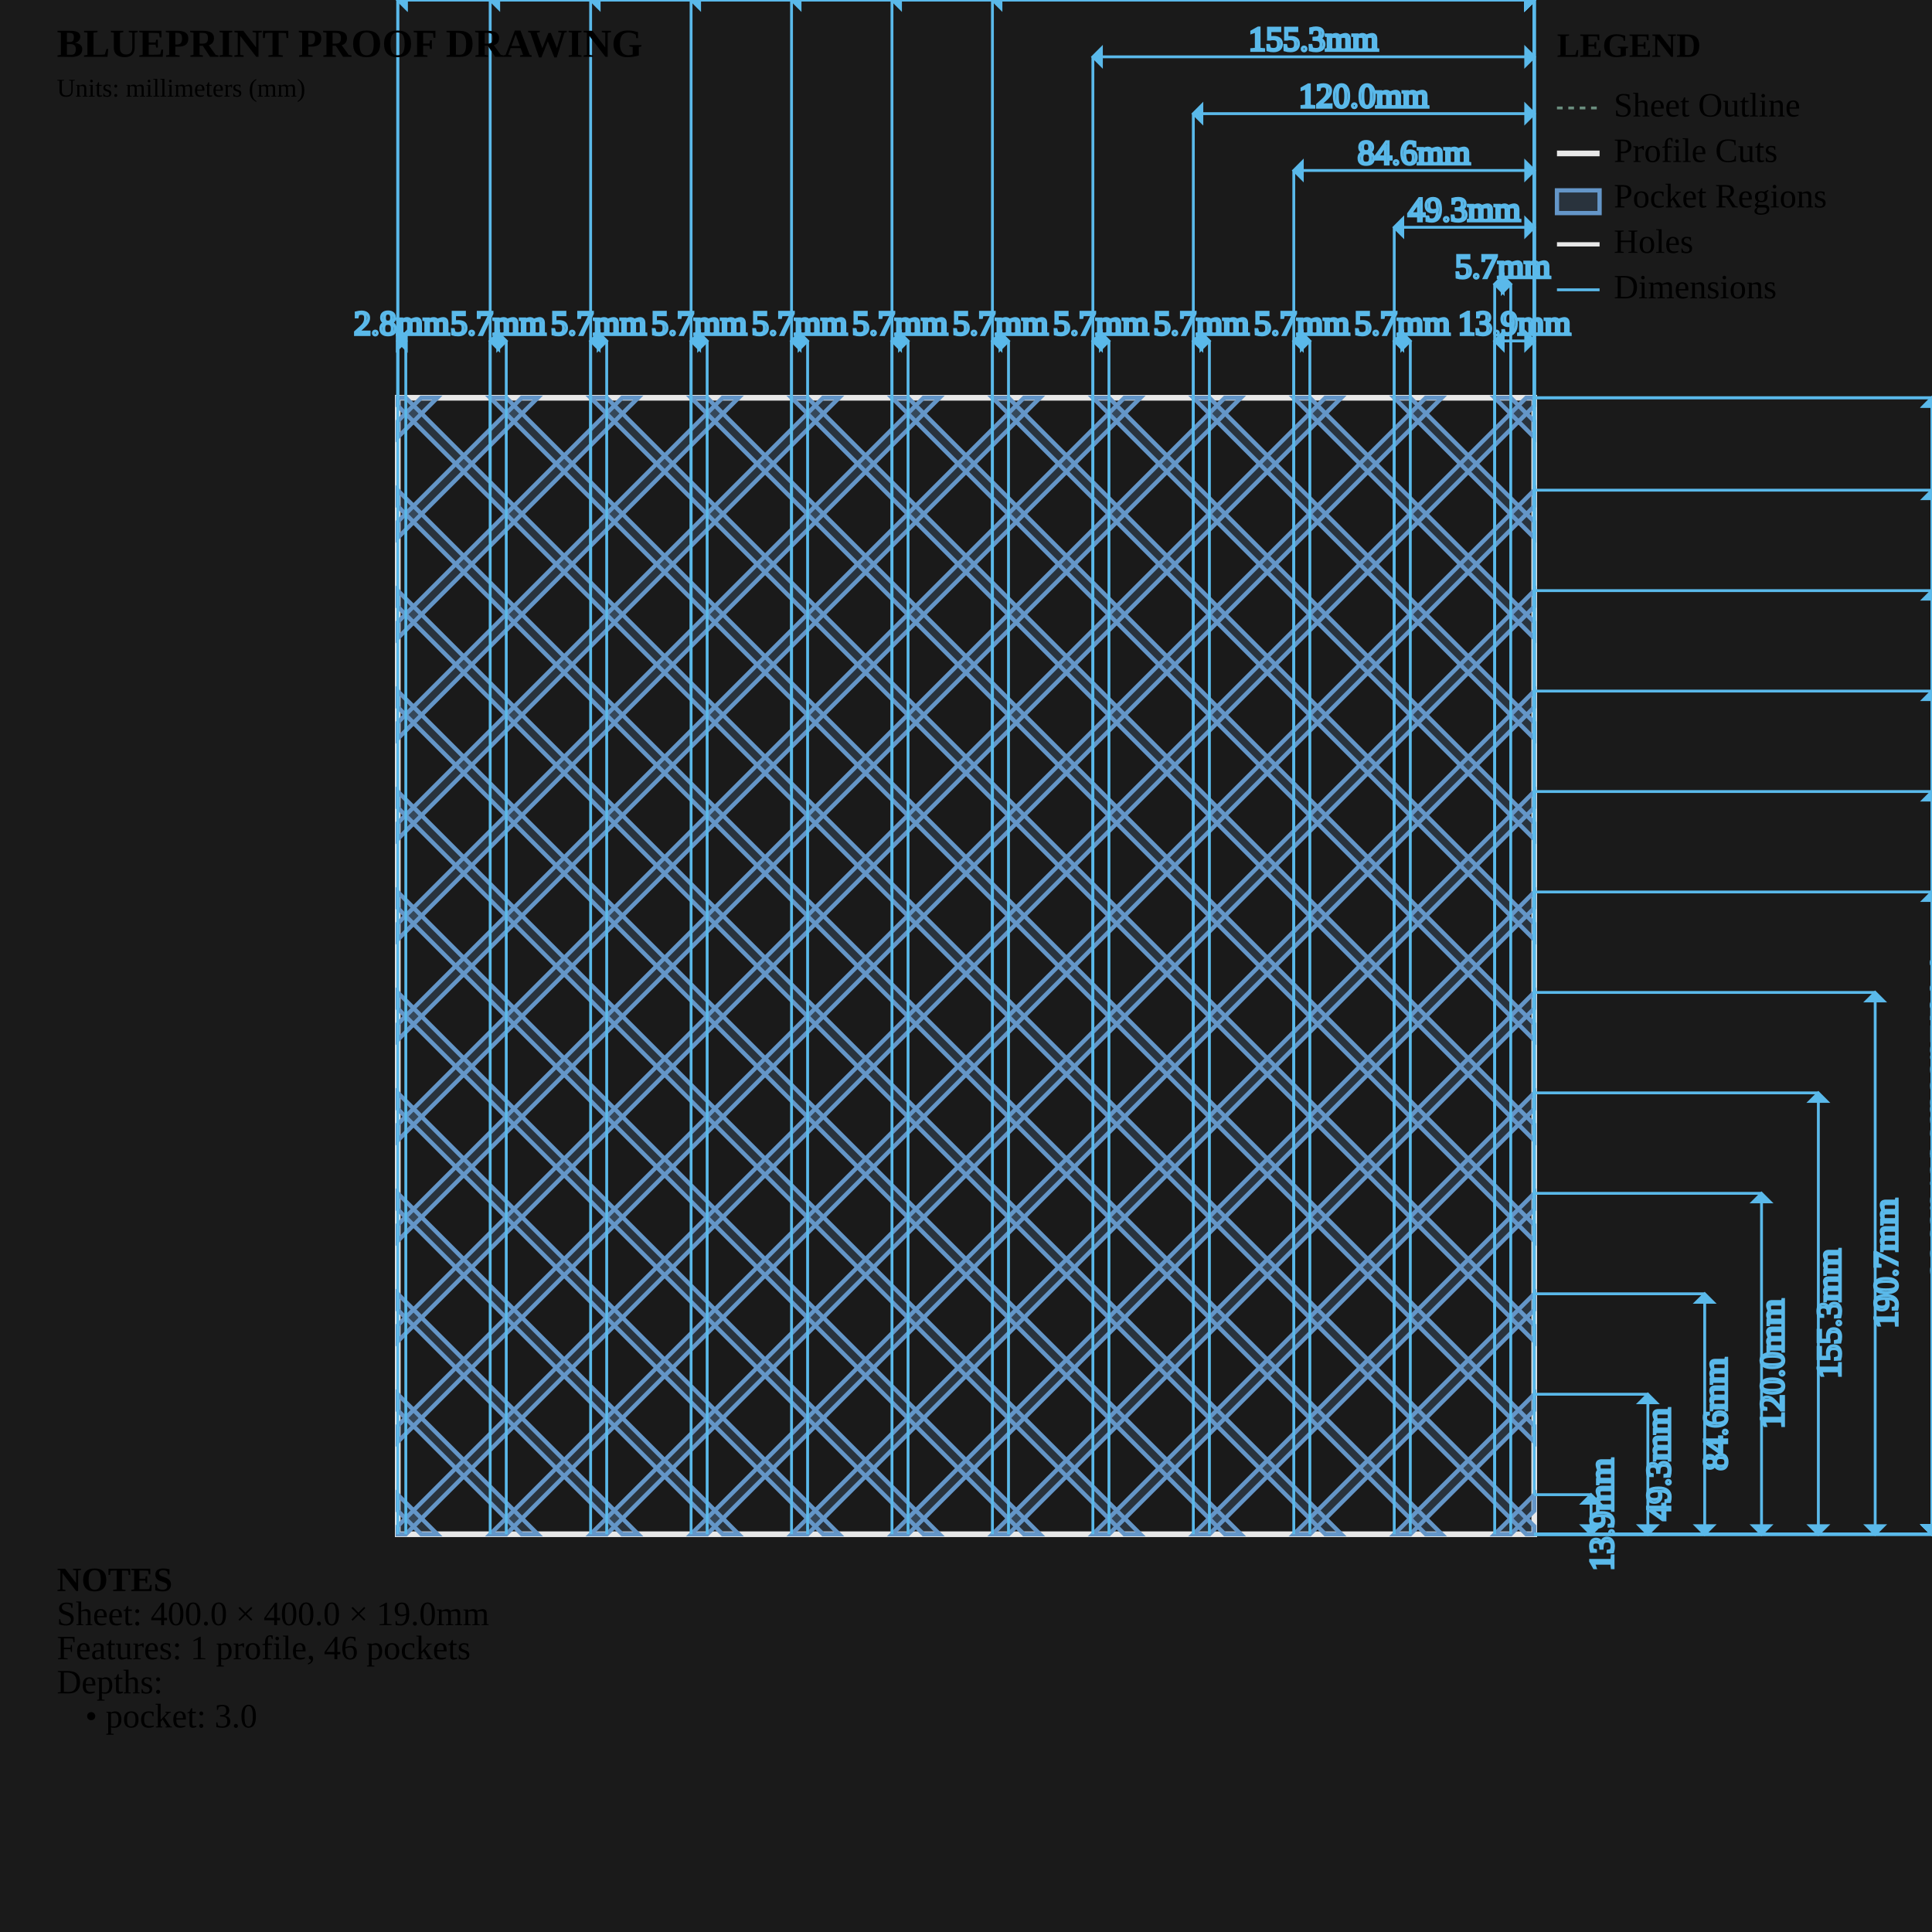
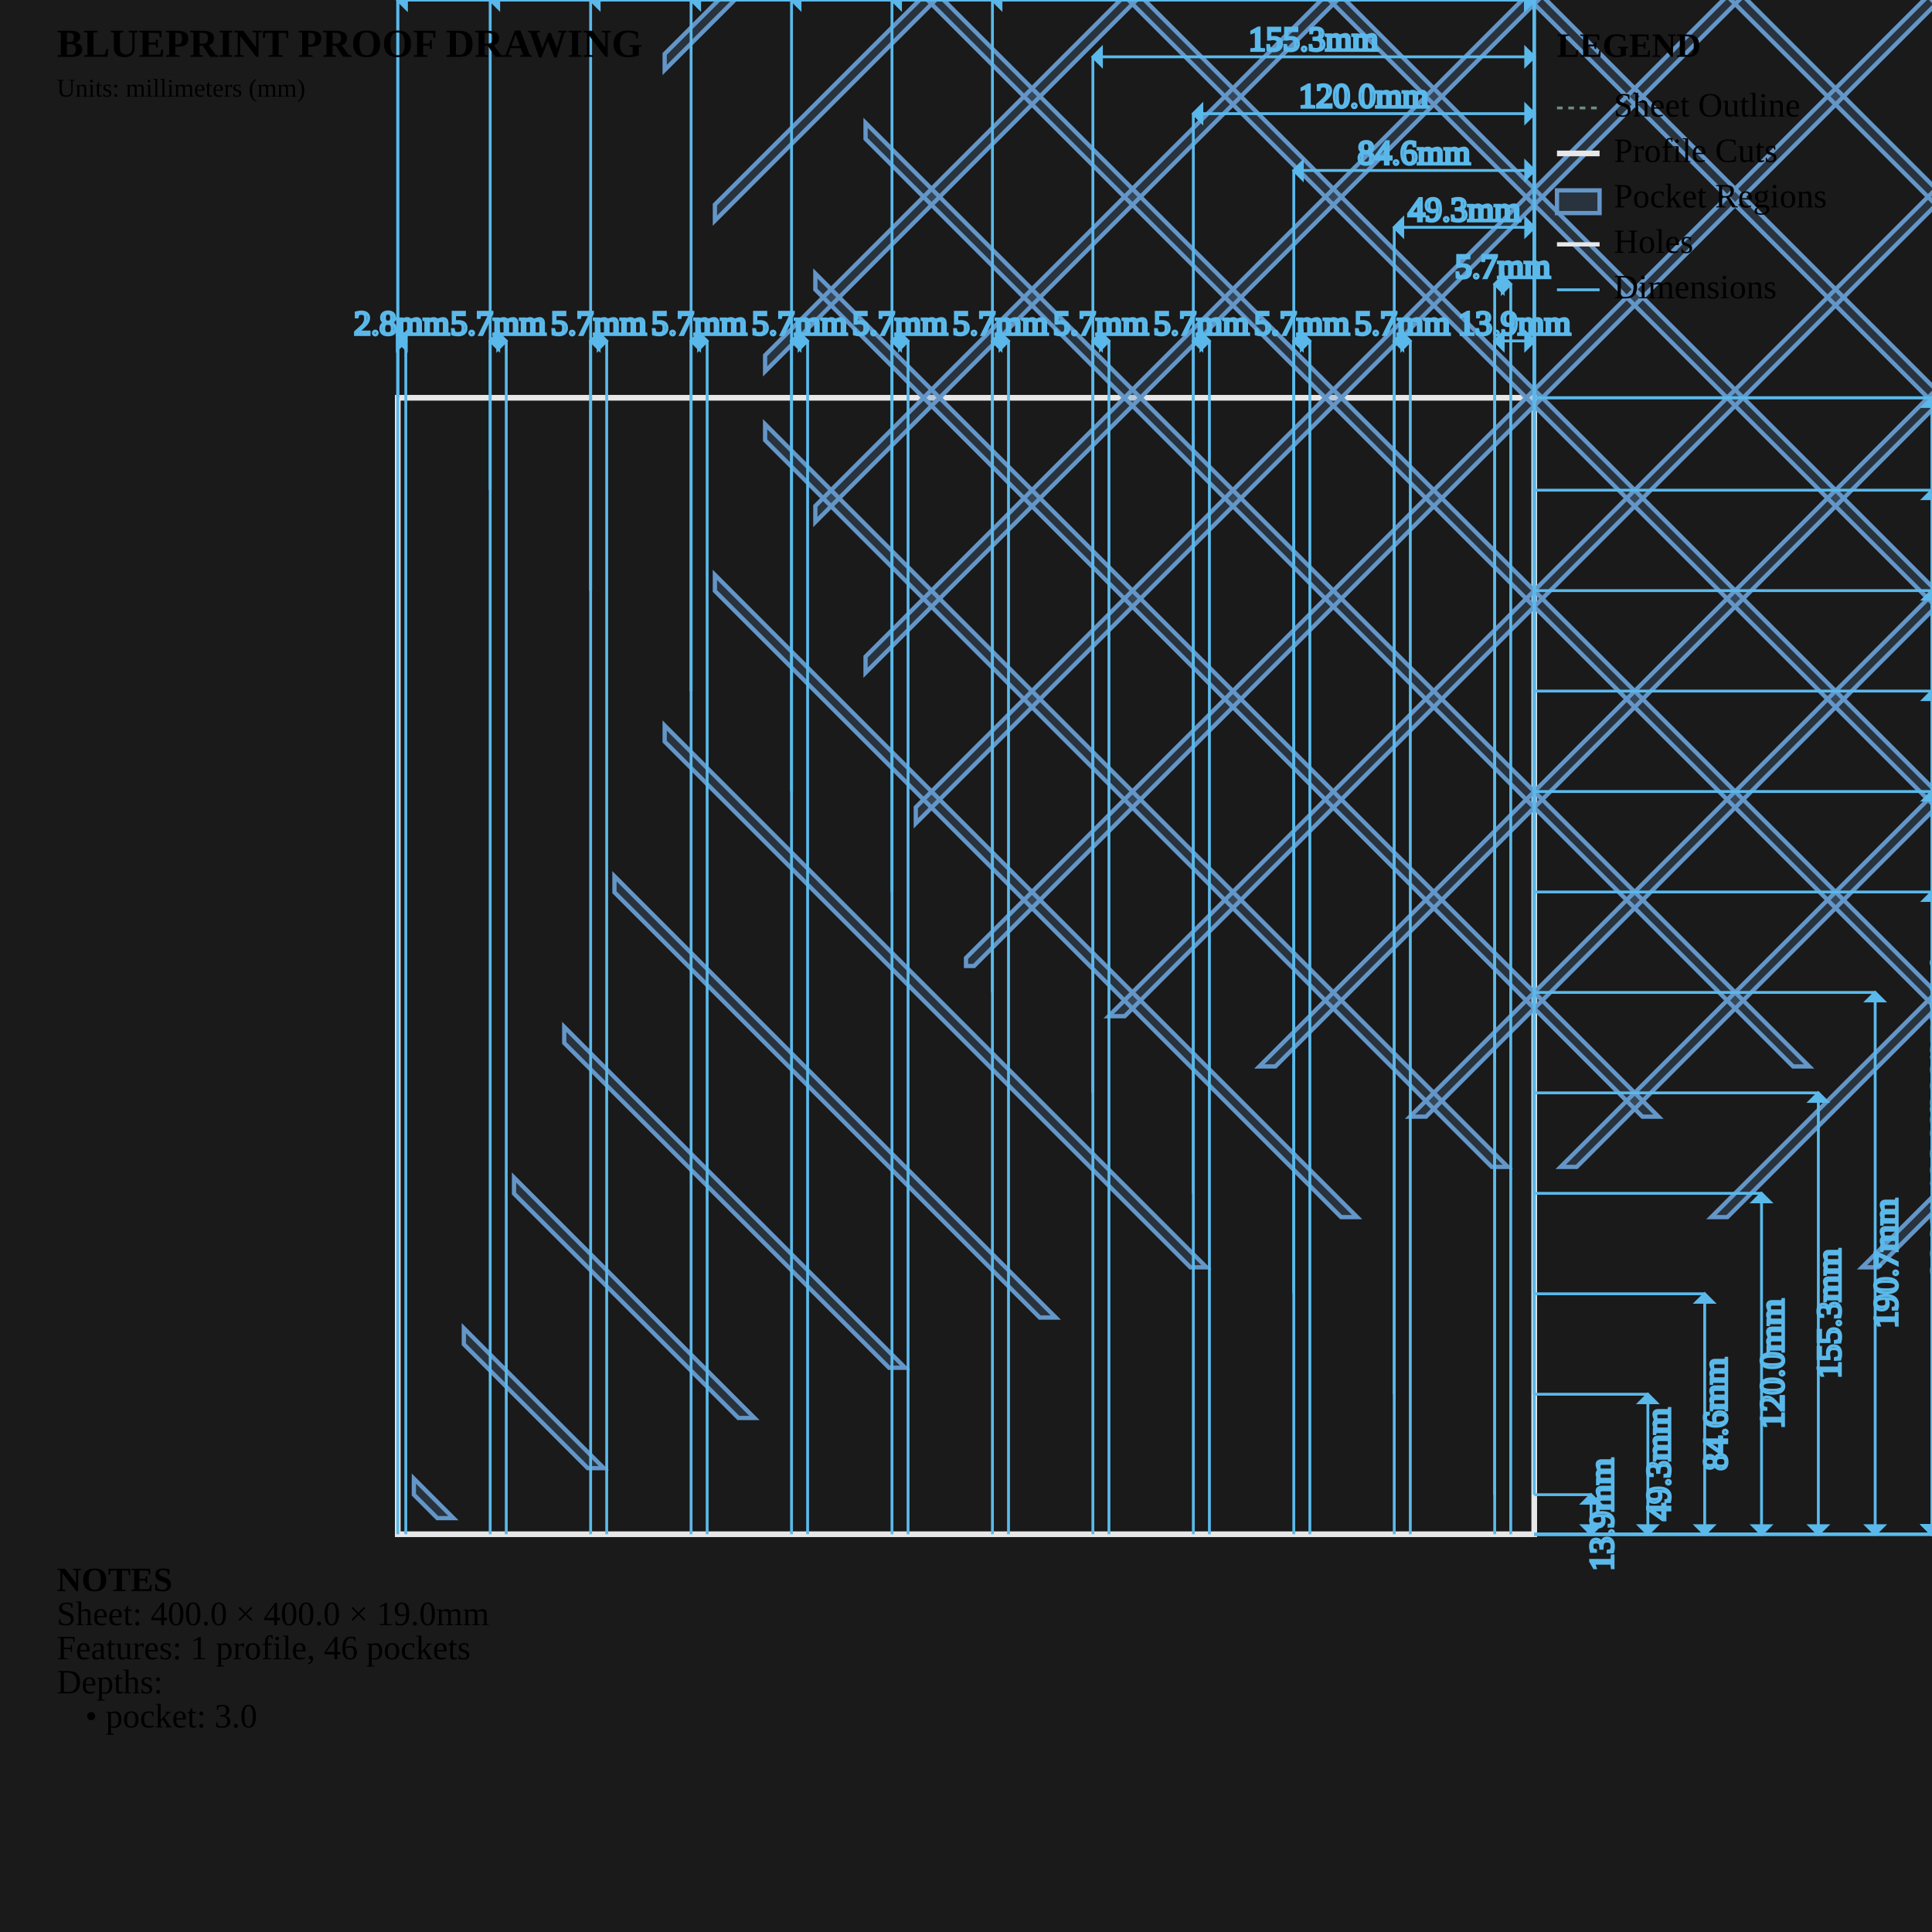
<svg xmlns="http://www.w3.org/2000/svg" viewBox="0 0 680.0 680.0" width="680.0mm" height="680.0mm">
  <style>
        .sheet-outline { stroke: #6b8e7f; stroke-width: 1; fill: none; stroke-dasharray: 2,2; }
        .profile-cuts { stroke: #e8e8e8; stroke-width: 2; fill: none; }
        .pocket-regions { stroke: #6496c8; stroke-width: 1.5; fill: #6496c8; fill-opacity: 0.2; }
        .holes { stroke: #e8e8e8; stroke-width: 1.5; fill: none; }
        .engrave-paths { stroke: #888888; stroke-width: 1; fill: none; stroke-dasharray: 4,4; }
        .construction { stroke: #6b8e7f; stroke-width: 0.5; fill: none; stroke-dasharray: 2,2; }
        .dimensions { stroke: #5ab9ea; stroke-width: 1; fill: none; }
        .dimension-text { fill:
        .gap-dimensions { stroke: #ff9500; stroke-width: 1; fill: none; }
        .gap-text { fill:
        .notes { fill: #cccccc; font-family: monospace; font-size: 10px; }
        .legend { fill: #cccccc; font-family: monospace; font-size: 10px; }
        .part-label { fill: #ffcc00; font-family: monospace; font-size: 8px; font-weight: bold; }
    </style>
  <rect x="0" y="0" width="680.0" height="680.0" fill="#1a1a1a" />
  <g id="SHEET_OUTLINE" class="sheet-outline">
    <rect x="140" y="140" width="400.0" height="400.0" />
  </g>
  <g id="PROFILE_CUTS" class="profile-cuts">
    <rect x="140.0" y="140.0" width="400.0" height="400.0" />
  </g>
  <g id="POCKET_REGIONS" class="pocket-regions">
-     <path d="M 531.737 540.000 L 526.080 540.000 L 540.000 526.080 L 540.000 531.737 Z" fill-rule="evenodd" />
-     <path d="M 496.382 540.000 L 490.725 540.000 L 540.000 490.725 L 540.000 496.382 Z" fill-rule="evenodd" />
-     <path d="M 461.026 540.000 L 455.370 540.000 L 540.000 455.370 L 540.000 461.026 Z" fill-rule="evenodd" />
-     <path d="M 425.671 540.000 L 420.014 540.000 L 540.000 420.014 L 540.000 425.671 Z" fill-rule="evenodd" />
-     <path d="M 390.316 540.000 L 384.659 540.000 L 540.000 384.659 L 540.000 390.316 Z" fill-rule="evenodd" />
-     <path d="M 354.960 540.000 L 349.304 540.000 L 540.000 349.304 L 540.000 354.960 Z" fill-rule="evenodd" />
-     <path d="M 319.605 540.000 L 313.948 540.000 L 540.000 313.948 L 540.000 319.605 Z" fill-rule="evenodd" />
-     <path d="M 284.250 540.000 L 278.593 540.000 L 540.000 278.593 L 540.000 284.250 Z" fill-rule="evenodd" />
-     <path d="M 248.894 540.000 L 243.238 540.000 L 540.000 243.238 L 540.000 248.894 Z" fill-rule="evenodd" />
-     <path d="M 213.539 540.000 L 207.882 540.000 L 540.000 207.882 L 540.000 213.539 Z" fill-rule="evenodd" />
-     <path d="M 178.184 540.000 L 172.527 540.000 L 540.000 172.527 L 540.000 178.184 Z" fill-rule="evenodd" />
-     <path d="M 142.828 540.000 L 140.000 540.000 L 140.000 537.172 L 537.172 140.000 L 540.000 140.000 L 540.000 142.828 Z" fill-rule="evenodd" />
-     <path d="M 140.000 507.473 L 140.000 501.816 L 501.816 140.000 L 507.473 140.000 Z" fill-rule="evenodd" />
-     <path d="M 140.000 472.118 L 140.000 466.461 L 466.461 140.000 L 472.118 140.000 Z" fill-rule="evenodd" />
-     <path d="M 140.000 436.762 L 140.000 431.106 L 431.106 140.000 L 436.762 140.000 Z" fill-rule="evenodd" />
-     <path d="M 140.000 401.407 L 140.000 395.750 L 395.750 140.000 L 401.407 140.000 Z" fill-rule="evenodd" />
-     <path d="M 140.000 366.052 L 140.000 360.395 L 360.395 140.000 L 366.052 140.000 Z" fill-rule="evenodd" />
-     <path d="M 140.000 330.696 L 140.000 325.040 L 325.040 140.000 L 330.696 140.000 Z" fill-rule="evenodd" />
-     <path d="M 140.000 295.341 L 140.000 289.684 L 289.684 140.000 L 295.341 140.000 Z" fill-rule="evenodd" />
-     <path d="M 140.000 259.986 L 140.000 254.329 L 254.329 140.000 L 259.986 140.000 Z" fill-rule="evenodd" />
-     <path d="M 140.000 224.630 L 140.000 218.974 L 218.974 140.000 L 224.630 140.000 Z" fill-rule="evenodd" />
-     <path d="M 140.000 189.275 L 140.000 183.618 L 183.618 140.000 L 189.275 140.000 Z" fill-rule="evenodd" />
-     <path d="M 140.000 153.920 L 140.000 148.263 L 148.263 140.000 L 153.920 140.000 Z" fill-rule="evenodd" />
-     <path d="M 140.000 531.737 L 140.000 526.080 L 153.920 540.000 L 148.263 540.000 Z" fill-rule="evenodd" />
-     <path d="M 140.000 496.382 L 140.000 490.725 L 189.275 540.000 L 183.618 540.000 Z" fill-rule="evenodd" />
-     <path d="M 140.000 461.026 L 140.000 455.370 L 224.630 540.000 L 218.974 540.000 Z" fill-rule="evenodd" />
-     <path d="M 140.000 425.671 L 140.000 420.014 L 259.986 540.000 L 254.329 540.000 Z" fill-rule="evenodd" />
-     <path d="M 140.000 390.316 L 140.000 384.659 L 295.341 540.000 L 289.684 540.000 Z" fill-rule="evenodd" />
-     <path d="M 140.000 354.960 L 140.000 349.304 L 330.696 540.000 L 325.040 540.000 Z" fill-rule="evenodd" />
-     <path d="M 140.000 319.605 L 140.000 313.948 L 366.052 540.000 L 360.395 540.000 Z" fill-rule="evenodd" />
-     <path d="M 140.000 284.250 L 140.000 278.593 L 401.407 540.000 L 395.750 540.000 Z" fill-rule="evenodd" />
-     <path d="M 140.000 248.894 L 140.000 243.238 L 436.762 540.000 L 431.106 540.000 Z" fill-rule="evenodd" />
-     <path d="M 140.000 213.539 L 140.000 207.882 L 472.118 540.000 L 466.461 540.000 Z" fill-rule="evenodd" />
-     <path d="M 140.000 178.184 L 140.000 172.527 L 507.473 540.000 L 501.816 540.000 Z" fill-rule="evenodd" />
-     <path d="M 140.000 142.828 L 140.000 140.000 L 142.828 140.000 L 540.000 537.172 L 540.000 540.000 L 537.172 540.000 Z" fill-rule="evenodd" />
-     <path d="M 172.527 140.000 L 178.184 140.000 L 540.000 501.816 L 540.000 507.473 Z" fill-rule="evenodd" />
-     <path d="M 207.882 140.000 L 213.539 140.000 L 540.000 466.461 L 540.000 472.118 Z" fill-rule="evenodd" />
-     <path d="M 243.238 140.000 L 248.894 140.000 L 540.000 431.106 L 540.000 436.762 Z" fill-rule="evenodd" />
-     <path d="M 278.593 140.000 L 284.250 140.000 L 540.000 395.750 L 540.000 401.407 Z" fill-rule="evenodd" />
-     <path d="M 313.948 140.000 L 319.605 140.000 L 540.000 360.395 L 540.000 366.052 Z" fill-rule="evenodd" />
-     <path d="M 349.304 140.000 L 354.960 140.000 L 540.000 325.040 L 540.000 330.696 Z" fill-rule="evenodd" />
-     <path d="M 384.659 140.000 L 390.316 140.000 L 540.000 289.684 L 540.000 295.341 Z" fill-rule="evenodd" />
-     <path d="M 420.014 140.000 L 425.671 140.000 L 540.000 254.329 L 540.000 259.986 Z" fill-rule="evenodd" />
-     <path d="M 455.370 140.000 L 461.026 140.000 L 540.000 218.974 L 540.000 224.630 Z" fill-rule="evenodd" />
-     <path d="M 490.725 140.000 L 496.382 140.000 L 540.000 183.618 L 540.000 189.275 Z" fill-rule="evenodd" />
-     <path d="M 526.080 140.000 L 531.737 140.000 L 540.000 148.263 L 540.000 153.920 Z" fill-rule="evenodd" />
+     <path d="M 926.071 534.334 L 920.414 534.334 L 934.334 520.414 L 934.334 526.071 Z" fill-rule="evenodd" />
+     <path d="M 873.130 516.748 L 867.473 516.748 L 916.748 467.473 L 916.748 473.130 Z" fill-rule="evenodd" />
+     <path d="M 820.109 499.083 L 814.452 499.083 L 899.083 414.452 L 899.083 420.109 Z" fill-rule="evenodd" />
+     <path d="M 767.081 481.410 L 761.424 481.410 L 881.410 361.424 L 881.410 367.081 Z" fill-rule="evenodd" />
+     <path d="M 714.051 463.735 L 708.394 463.735 L 863.735 308.394 L 863.735 314.051 Z" fill-rule="evenodd" />
+     <path d="M 661.019 446.059 L 655.363 446.059 L 846.059 255.363 L 846.059 261.019 Z" fill-rule="evenodd" />
+     <path d="M 607.987 428.382 L 602.331 428.382 L 828.382 202.331 L 828.382 207.987 Z" fill-rule="evenodd" />
+     <path d="M 554.955 410.706 L 549.298 410.706 L 810.706 149.298 L 810.706 154.955 Z" fill-rule="evenodd" />
+     <path d="M 501.923 393.028 L 496.266 393.028 L 793.028 96.266 L 793.028 101.923 Z" fill-rule="evenodd" />
+     <path d="M 448.890 375.351 L 443.234 375.351 L 775.351 43.234 L 775.351 48.890 Z" fill-rule="evenodd" />
+     <path d="M 395.858 357.674 L 390.201 357.674 L 757.674 -9.799 L 757.674 -4.142 Z" fill-rule="evenodd" />
+     <path d="M 342.828 340.000 L 340.000 340.000 L 340.000 337.172 L 737.172 -60.000 L 740.000 -60.000 L 740.000 -57.172 Z" fill-rule="evenodd" />
+     <path d="M 322.326 289.799 L 322.326 284.142 L 684.142 -77.674 L 689.799 -77.674 Z" fill-rule="evenodd" />
+     <path d="M 304.649 236.766 L 304.649 231.110 L 631.110 -95.351 L 636.766 -95.351 Z" fill-rule="evenodd" />
+     <path d="M 286.972 183.734 L 286.972 178.077 L 578.077 -113.028 L 583.734 -113.028 Z" fill-rule="evenodd" />
+     <path d="M 269.294 130.702 L 269.294 125.045 L 525.045 -130.706 L 530.702 -130.706 Z" fill-rule="evenodd" />
+     <path d="M 251.618 77.669 L 251.618 72.013 L 472.013 -148.382 L 477.669 -148.382 Z" fill-rule="evenodd" />
+     <path d="M 233.941 24.637 L 233.941 18.981 L 418.981 -166.059 L 424.637 -166.059 Z" fill-rule="evenodd" />
+     <path d="M 216.265 -28.394 L 216.265 -34.051 L 365.949 -183.735 L 371.606 -183.735 Z" fill-rule="evenodd" />
+     <path d="M 198.590 -81.424 L 198.590 -87.081 L 312.919 -201.410 L 318.576 -201.410 Z" fill-rule="evenodd" />
+     <path d="M 180.917 -134.452 L 180.917 -140.109 L 259.891 -219.083 L 265.548 -219.083 Z" fill-rule="evenodd" />
+     <path d="M 163.252 -187.473 L 163.252 -193.130 L 206.870 -236.748 L 212.527 -236.748 Z" fill-rule="evenodd" />
+     <path d="M 145.666 -240.414 L 145.666 -246.071 L 153.929 -254.334 L 159.586 -254.334 Z" fill-rule="evenodd" />
+     <path d="M 145.666 526.071 L 145.666 520.414 L 159.586 534.334 L 153.929 534.334 Z" fill-rule="evenodd" />
+     <path d="M 163.252 473.130 L 163.252 467.473 L 212.527 516.748 L 206.870 516.748 Z" fill-rule="evenodd" />
+     <path d="M 180.917 420.109 L 180.917 414.452 L 265.548 499.083 L 259.891 499.083 Z" fill-rule="evenodd" />
+     <path d="M 198.590 367.081 L 198.590 361.424 L 318.576 481.410 L 312.919 481.410 Z" fill-rule="evenodd" />
+     <path d="M 216.265 314.051 L 216.265 308.394 L 371.606 463.735 L 365.949 463.735 Z" fill-rule="evenodd" />
+     <path d="M 233.941 261.019 L 233.941 255.363 L 424.637 446.059 L 418.981 446.059 Z" fill-rule="evenodd" />
+     <path d="M 251.618 207.987 L 251.618 202.331 L 477.669 428.382 L 472.013 428.382 Z" fill-rule="evenodd" />
+     <path d="M 269.294 154.955 L 269.294 149.298 L 530.702 410.706 L 525.045 410.706 Z" fill-rule="evenodd" />
+     <path d="M 286.972 101.923 L 286.972 96.266 L 583.734 393.028 L 578.077 393.028 Z" fill-rule="evenodd" />
+     <path d="M 304.649 48.890 L 304.649 43.234 L 636.766 375.351 L 631.110 375.351 Z" fill-rule="evenodd" />
+     <path d="M 322.326 -4.142 L 322.326 -9.799 L 689.799 357.674 L 684.142 357.674 Z" fill-rule="evenodd" />
+     <path d="M 340.000 -57.172 L 340.000 -60.000 L 342.828 -60.000 L 740.000 337.172 L 740.000 340.000 L 737.172 340.000 Z" fill-rule="evenodd" />
+     <path d="M 390.201 -77.674 L 395.858 -77.674 L 757.674 284.142 L 757.674 289.799 Z" fill-rule="evenodd" />
+     <path d="M 443.234 -95.351 L 448.890 -95.351 L 775.351 231.110 L 775.351 236.766 Z" fill-rule="evenodd" />
+     <path d="M 496.266 -113.028 L 501.923 -113.028 L 793.028 178.077 L 793.028 183.734 Z" fill-rule="evenodd" />
+     <path d="M 549.298 -130.706 L 554.955 -130.706 L 810.706 125.045 L 810.706 130.702 Z" fill-rule="evenodd" />
+     <path d="M 602.331 -148.382 L 607.987 -148.382 L 828.382 72.013 L 828.382 77.669 Z" fill-rule="evenodd" />
+     <path d="M 655.363 -166.059 L 661.019 -166.059 L 846.059 18.981 L 846.059 24.637 Z" fill-rule="evenodd" />
+     <path d="M 708.394 -183.735 L 714.051 -183.735 L 863.735 -34.051 L 863.735 -28.394 Z" fill-rule="evenodd" />
+     <path d="M 761.424 -201.410 L 767.081 -201.410 L 881.410 -87.081 L 881.410 -81.424 Z" fill-rule="evenodd" />
+     <path d="M 814.452 -219.083 L 820.109 -219.083 L 899.083 -140.109 L 899.083 -134.452 Z" fill-rule="evenodd" />
+     <path d="M 867.473 -236.748 L 873.130 -236.748 L 916.748 -193.130 L 916.748 -187.473 Z" fill-rule="evenodd" />
+     <path d="M 920.414 -254.334 L 926.071 -254.334 L 934.334 -246.071 L 934.334 -240.414 Z" fill-rule="evenodd" />
  </g>
  <g id="ENGRAVE_PATHS" class="engrave-paths" />
  <g id="HOLES" class="holes" />
  <g id="LABELS" class="labels" />
  <g id="CONSTRUCTION" class="construction" />
  <g id="DIMENSIONS" class="dimensions">
    <line x1="526.08" y1="526.08" x2="526.08" y2="120.0" stroke="#5ab9ea" stroke-width="1" />
    <line x1="540.0" y1="526.08" x2="540.0" y2="120.0" stroke="#5ab9ea" stroke-width="1" />
    <line x1="526.08" y1="120.0" x2="540.0" y2="120.0" stroke="#5ab9ea" stroke-width="1" />
    <polygon points="526.08,120.0 529.08,117.0 529.08,123.0" fill="#5ab9ea" />
    <polygon points="540.0,120.0 537.0,117.0 537.0,123.0" fill="#5ab9ea" />
    <text x="533.04" y="115.0" class="dimension-text" text-anchor="middle" dominant-baseline="middle">13.9mm</text>
    <line x1="540.0" y1="526.08" x2="560.0" y2="526.08" stroke="#5ab9ea" stroke-width="1" />
    <line x1="540.0" y1="540.0" x2="560.0" y2="540.0" stroke="#5ab9ea" stroke-width="1" />
    <line x1="560.0" y1="526.08" x2="560.0" y2="540.0" stroke="#5ab9ea" stroke-width="1" />
    <polygon points="560.0,526.08 557.0,529.08 563.0,529.08" fill="#5ab9ea" />
    <polygon points="560.0,540.0 557.0,537.0 563.0,537.0" fill="#5ab9ea" />
    <text x="565.0" y="533.04" class="dimension-text" text-anchor="middle" dominant-baseline="middle" transform="rotate(-90 565.0 533.0402)">13.9mm</text>
    <line x1="526.08" y1="540.0" x2="526.08" y2="100.0" stroke="#5ab9ea" stroke-width="1" />
    <line x1="531.737" y1="540.0" x2="531.737" y2="100.0" stroke="#5ab9ea" stroke-width="1" />
    <line x1="526.08" y1="100.0" x2="531.737" y2="100.0" stroke="#5ab9ea" stroke-width="1" />
    <polygon points="526.08,100.0 529.08,97.0 529.08,103.0" fill="#5ab9ea" />
    <polygon points="531.737,100.0 528.737,97.0 528.737,103.0" fill="#5ab9ea" />
    <text x="528.909" y="95.0" class="dimension-text" text-anchor="middle" dominant-baseline="middle">5.7mm</text>
    <line x1="490.725" y1="490.725" x2="490.725" y2="80.0" stroke="#5ab9ea" stroke-width="1" />
    <line x1="540.0" y1="490.725" x2="540.0" y2="80.0" stroke="#5ab9ea" stroke-width="1" />
    <line x1="490.725" y1="80.0" x2="540.0" y2="80.0" stroke="#5ab9ea" stroke-width="1" />
    <polygon points="490.725,80.0 493.725,77.0 493.725,83.0" fill="#5ab9ea" />
    <polygon points="540.0,80.0 537.0,77.0 537.0,83.0" fill="#5ab9ea" />
    <text x="515.362" y="75.0" class="dimension-text" text-anchor="middle" dominant-baseline="middle">49.3mm</text>
    <line x1="540.0" y1="490.725" x2="580.0" y2="490.725" stroke="#5ab9ea" stroke-width="1" />
    <line x1="540.0" y1="540.0" x2="580.0" y2="540.0" stroke="#5ab9ea" stroke-width="1" />
    <line x1="580.0" y1="490.725" x2="580.0" y2="540.0" stroke="#5ab9ea" stroke-width="1" />
    <polygon points="580.0,490.725 577.0,493.725 583.0,493.725" fill="#5ab9ea" />
    <polygon points="580.0,540.0 577.0,537.0 583.0,537.0" fill="#5ab9ea" />
    <text x="585.0" y="515.362" class="dimension-text" text-anchor="middle" dominant-baseline="middle" transform="rotate(-90 585.0 515.3625)">49.3mm</text>
    <line x1="490.725" y1="540.0" x2="490.725" y2="120.0" stroke="#5ab9ea" stroke-width="1" />
    <line x1="496.382" y1="540.0" x2="496.382" y2="120.0" stroke="#5ab9ea" stroke-width="1" />
    <line x1="490.725" y1="120.0" x2="496.382" y2="120.0" stroke="#5ab9ea" stroke-width="1" />
    <polygon points="490.725,120.0 493.725,117.0 493.725,123.0" fill="#5ab9ea" />
    <polygon points="496.382,120.0 493.382,117.0 493.382,123.0" fill="#5ab9ea" />
    <text x="493.553" y="115.0" class="dimension-text" text-anchor="middle" dominant-baseline="middle">5.7mm</text>
    <line x1="455.37" y1="455.37" x2="455.37" y2="60.0" stroke="#5ab9ea" stroke-width="1" />
    <line x1="540.0" y1="455.37" x2="540.0" y2="60.0" stroke="#5ab9ea" stroke-width="1" />
    <line x1="455.37" y1="60.0" x2="540.0" y2="60.0" stroke="#5ab9ea" stroke-width="1" />
    <polygon points="455.37,60.0 458.37,57.0 458.37,63.0" fill="#5ab9ea" />
    <polygon points="540.0,60.0 537.0,57.0 537.0,63.0" fill="#5ab9ea" />
    <text x="497.685" y="55.0" class="dimension-text" text-anchor="middle" dominant-baseline="middle">84.6mm</text>
    <line x1="540.0" y1="455.37" x2="600.0" y2="455.37" stroke="#5ab9ea" stroke-width="1" />
    <line x1="540.0" y1="540.0" x2="600.0" y2="540.0" stroke="#5ab9ea" stroke-width="1" />
    <line x1="600.0" y1="455.37" x2="600.0" y2="540.0" stroke="#5ab9ea" stroke-width="1" />
    <polygon points="600.0,455.37 597.0,458.37 603.0,458.37" fill="#5ab9ea" />
    <polygon points="600.0,540.0 597.0,537.0 603.0,537.0" fill="#5ab9ea" />
    <text x="605.0" y="497.685" class="dimension-text" text-anchor="middle" dominant-baseline="middle" transform="rotate(-90 605.0 497.6848)">84.6mm</text>
    <line x1="455.37" y1="540.0" x2="455.37" y2="120.0" stroke="#5ab9ea" stroke-width="1" />
    <line x1="461.026" y1="540.0" x2="461.026" y2="120.0" stroke="#5ab9ea" stroke-width="1" />
    <line x1="455.37" y1="120.0" x2="461.026" y2="120.0" stroke="#5ab9ea" stroke-width="1" />
    <polygon points="455.37,120.0 458.37,117.0 458.37,123.0" fill="#5ab9ea" />
    <polygon points="461.026,120.0 458.026,117.0 458.026,123.0" fill="#5ab9ea" />
    <text x="458.198" y="115.0" class="dimension-text" text-anchor="middle" dominant-baseline="middle">5.7mm</text>
    <line x1="420.014" y1="420.014" x2="420.014" y2="40.0" stroke="#5ab9ea" stroke-width="1" />
    <line x1="540.0" y1="420.014" x2="540.0" y2="40.0" stroke="#5ab9ea" stroke-width="1" />
    <line x1="420.014" y1="40.0" x2="540.0" y2="40.0" stroke="#5ab9ea" stroke-width="1" />
    <polygon points="420.014,40.0 423.014,37.0 423.014,43.0" fill="#5ab9ea" />
    <polygon points="540.0,40.0 537.0,37.0 537.0,43.0" fill="#5ab9ea" />
    <text x="480.007" y="35.0" class="dimension-text" text-anchor="middle" dominant-baseline="middle">120.0mm</text>
    <line x1="540.0" y1="420.014" x2="620.0" y2="420.014" stroke="#5ab9ea" stroke-width="1" />
    <line x1="540.0" y1="540.0" x2="620.0" y2="540.0" stroke="#5ab9ea" stroke-width="1" />
    <line x1="620.0" y1="420.014" x2="620.0" y2="540.0" stroke="#5ab9ea" stroke-width="1" />
    <polygon points="620.0,420.014 617.0,423.014 623.0,423.014" fill="#5ab9ea" />
    <polygon points="620.0,540.0 617.0,537.0 623.0,537.0" fill="#5ab9ea" />
    <text x="625.0" y="480.007" class="dimension-text" text-anchor="middle" dominant-baseline="middle" transform="rotate(-90 625.0 480.0071)">120.0mm</text>
    <line x1="420.014" y1="540.0" x2="420.014" y2="120.0" stroke="#5ab9ea" stroke-width="1" />
    <line x1="425.671" y1="540.0" x2="425.671" y2="120.0" stroke="#5ab9ea" stroke-width="1" />
    <line x1="420.014" y1="120.0" x2="425.671" y2="120.0" stroke="#5ab9ea" stroke-width="1" />
    <polygon points="420.014,120.0 423.014,117.0 423.014,123.0" fill="#5ab9ea" />
    <polygon points="425.671,120.0 422.671,117.0 422.671,123.0" fill="#5ab9ea" />
    <text x="422.843" y="115.0" class="dimension-text" text-anchor="middle" dominant-baseline="middle">5.7mm</text>
    <line x1="384.659" y1="384.659" x2="384.659" y2="20.0" stroke="#5ab9ea" stroke-width="1" />
    <line x1="540.0" y1="384.659" x2="540.0" y2="20.0" stroke="#5ab9ea" stroke-width="1" />
    <line x1="384.659" y1="20.0" x2="540.0" y2="20.0" stroke="#5ab9ea" stroke-width="1" />
    <polygon points="384.659,20.0 387.659,17.0 387.659,23.0" fill="#5ab9ea" />
    <polygon points="540.0,20.0 537.0,17.0 537.0,23.0" fill="#5ab9ea" />
    <text x="462.329" y="15.0" class="dimension-text" text-anchor="middle" dominant-baseline="middle">155.3mm</text>
    <line x1="540.0" y1="384.659" x2="640.0" y2="384.659" stroke="#5ab9ea" stroke-width="1" />
    <line x1="540.0" y1="540.0" x2="640.0" y2="540.0" stroke="#5ab9ea" stroke-width="1" />
    <line x1="640.0" y1="384.659" x2="640.0" y2="540.0" stroke="#5ab9ea" stroke-width="1" />
    <polygon points="640.0,384.659 637.0,387.659 643.0,387.659" fill="#5ab9ea" />
    <polygon points="640.0,540.0 637.0,537.0 643.0,537.0" fill="#5ab9ea" />
    <text x="645.0" y="462.329" class="dimension-text" text-anchor="middle" dominant-baseline="middle" transform="rotate(-90 645.0 462.3295)">155.3mm</text>
    <line x1="384.659" y1="540.0" x2="384.659" y2="120.0" stroke="#5ab9ea" stroke-width="1" />
    <line x1="390.316" y1="540.0" x2="390.316" y2="120.0" stroke="#5ab9ea" stroke-width="1" />
    <line x1="384.659" y1="120.0" x2="390.316" y2="120.0" stroke="#5ab9ea" stroke-width="1" />
    <polygon points="384.659,120.0 387.659,117.0 387.659,123.0" fill="#5ab9ea" />
    <polygon points="390.316,120.0 387.316,117.0 387.316,123.0" fill="#5ab9ea" />
    <text x="387.487" y="115.0" class="dimension-text" text-anchor="middle" dominant-baseline="middle">5.7mm</text>
    <line x1="349.304" y1="349.304" x2="349.304" y2="0.0" stroke="#5ab9ea" stroke-width="1" />
    <line x1="540.0" y1="349.304" x2="540.0" y2="0.0" stroke="#5ab9ea" stroke-width="1" />
    <line x1="349.304" y1="0.0" x2="540.0" y2="0.0" stroke="#5ab9ea" stroke-width="1" />
    <polygon points="349.304,0.0 352.304,-3.0 352.304,3.0" fill="#5ab9ea" />
    <polygon points="540.0,0.0 537.0,-3.0 537.0,3.0" fill="#5ab9ea" />
    <text x="444.652" y="-5.0" class="dimension-text" text-anchor="middle" dominant-baseline="middle">190.7mm</text>
    <line x1="540.0" y1="349.304" x2="660.0" y2="349.304" stroke="#5ab9ea" stroke-width="1" />
    <line x1="540.0" y1="540.0" x2="660.0" y2="540.0" stroke="#5ab9ea" stroke-width="1" />
    <line x1="660.0" y1="349.304" x2="660.0" y2="540.0" stroke="#5ab9ea" stroke-width="1" />
    <polygon points="660.0,349.304 657.0,352.304 663.0,352.304" fill="#5ab9ea" />
    <polygon points="660.0,540.0 657.0,537.0 663.0,537.0" fill="#5ab9ea" />
    <text x="665.0" y="444.652" class="dimension-text" text-anchor="middle" dominant-baseline="middle" transform="rotate(-90 665.0 444.6518)">190.7mm</text>
    <line x1="349.304" y1="540.0" x2="349.304" y2="120.0" stroke="#5ab9ea" stroke-width="1" />
    <line x1="354.96" y1="540.0" x2="354.96" y2="120.0" stroke="#5ab9ea" stroke-width="1" />
    <line x1="349.304" y1="120.0" x2="354.96" y2="120.0" stroke="#5ab9ea" stroke-width="1" />
    <polygon points="349.304,120.0 352.304,117.0 352.304,123.0" fill="#5ab9ea" />
    <polygon points="354.96,120.0 351.96,117.0 351.96,123.0" fill="#5ab9ea" />
    <text x="352.132" y="115.0" class="dimension-text" text-anchor="middle" dominant-baseline="middle">5.7mm</text>
    <line x1="313.948" y1="313.948" x2="313.948" y2="0" stroke="#5ab9ea" stroke-width="1" />
    <line x1="540.0" y1="313.948" x2="540.0" y2="0" stroke="#5ab9ea" stroke-width="1" />
    <line x1="313.948" y1="0" x2="540.0" y2="0" stroke="#5ab9ea" stroke-width="1" />
    <polygon points="313.948,0 316.948,-3.0 316.948,3.0" fill="#5ab9ea" />
    <polygon points="540.0,0 537.0,-3.0 537.0,3.0" fill="#5ab9ea" />
    <text x="426.974" y="-5.0" class="dimension-text" text-anchor="middle" dominant-baseline="middle">226.1mm</text>
    <line x1="540.0" y1="313.948" x2="680.0" y2="313.948" stroke="#5ab9ea" stroke-width="1" />
    <line x1="540.0" y1="540.0" x2="680.0" y2="540.0" stroke="#5ab9ea" stroke-width="1" />
    <line x1="680.0" y1="313.948" x2="680.0" y2="540.0" stroke="#5ab9ea" stroke-width="1" />
    <polygon points="680.0,313.948 677.0,316.948 683.0,316.948" fill="#5ab9ea" />
    <polygon points="680.0,540.0 677.0,537.0 683.0,537.0" fill="#5ab9ea" />
    <text x="685.0" y="426.974" class="dimension-text" text-anchor="middle" dominant-baseline="middle" transform="rotate(-90 685.0 426.9741)">226.1mm</text>
    <line x1="313.948" y1="540.0" x2="313.948" y2="120.0" stroke="#5ab9ea" stroke-width="1" />
    <line x1="319.605" y1="540.0" x2="319.605" y2="120.0" stroke="#5ab9ea" stroke-width="1" />
    <line x1="313.948" y1="120.0" x2="319.605" y2="120.0" stroke="#5ab9ea" stroke-width="1" />
    <polygon points="313.948,120.0 316.948,117.0 316.948,123.0" fill="#5ab9ea" />
    <polygon points="319.605,120.0 316.605,117.0 316.605,123.0" fill="#5ab9ea" />
    <text x="316.777" y="115.0" class="dimension-text" text-anchor="middle" dominant-baseline="middle">5.7mm</text>
    <line x1="278.593" y1="278.593" x2="278.593" y2="0" stroke="#5ab9ea" stroke-width="1" />
    <line x1="540.0" y1="278.593" x2="540.0" y2="0" stroke="#5ab9ea" stroke-width="1" />
    <line x1="278.593" y1="0" x2="540.0" y2="0" stroke="#5ab9ea" stroke-width="1" />
    <polygon points="278.593,0 281.593,-3.0 281.593,3.0" fill="#5ab9ea" />
    <polygon points="540.0,0 537.0,-3.0 537.0,3.0" fill="#5ab9ea" />
    <text x="409.296" y="-5.0" class="dimension-text" text-anchor="middle" dominant-baseline="middle">261.4mm</text>
    <line x1="540.0" y1="278.593" x2="680.0" y2="278.593" stroke="#5ab9ea" stroke-width="1" />
    <line x1="540.0" y1="540.0" x2="680.0" y2="540.0" stroke="#5ab9ea" stroke-width="1" />
    <line x1="680.0" y1="278.593" x2="680.0" y2="540.0" stroke="#5ab9ea" stroke-width="1" />
    <polygon points="680.0,278.593 677.0,281.593 683.0,281.593" fill="#5ab9ea" />
    <polygon points="680.0,540.0 677.0,537.0 683.0,537.0" fill="#5ab9ea" />
    <text x="685.0" y="409.296" class="dimension-text" text-anchor="middle" dominant-baseline="middle" transform="rotate(-90 685.0 409.2965)">261.4mm</text>
    <line x1="278.593" y1="540.0" x2="278.593" y2="120.0" stroke="#5ab9ea" stroke-width="1" />
    <line x1="284.25" y1="540.0" x2="284.25" y2="120.0" stroke="#5ab9ea" stroke-width="1" />
    <line x1="278.593" y1="120.0" x2="284.25" y2="120.0" stroke="#5ab9ea" stroke-width="1" />
    <polygon points="278.593,120.0 281.593,117.0 281.593,123.0" fill="#5ab9ea" />
    <polygon points="284.25,120.0 281.25,117.0 281.25,123.0" fill="#5ab9ea" />
    <text x="281.421" y="115.0" class="dimension-text" text-anchor="middle" dominant-baseline="middle">5.7mm</text>
    <line x1="243.238" y1="243.238" x2="243.238" y2="0" stroke="#5ab9ea" stroke-width="1" />
    <line x1="540.0" y1="243.238" x2="540.0" y2="0" stroke="#5ab9ea" stroke-width="1" />
    <line x1="243.238" y1="0" x2="540.0" y2="0" stroke="#5ab9ea" stroke-width="1" />
    <polygon points="243.238,0 246.238,-3.0 246.238,3.0" fill="#5ab9ea" />
    <polygon points="540.0,0 537.0,-3.0 537.0,3.0" fill="#5ab9ea" />
    <text x="391.619" y="-5.0" class="dimension-text" text-anchor="middle" dominant-baseline="middle">296.8mm</text>
    <line x1="540.0" y1="243.238" x2="680.0" y2="243.238" stroke="#5ab9ea" stroke-width="1" />
    <line x1="540.0" y1="540.0" x2="680.0" y2="540.0" stroke="#5ab9ea" stroke-width="1" />
    <line x1="680.0" y1="243.238" x2="680.0" y2="540.0" stroke="#5ab9ea" stroke-width="1" />
    <polygon points="680.0,243.238 677.0,246.238 683.0,246.238" fill="#5ab9ea" />
    <polygon points="680.0,540.0 677.0,537.0 683.0,537.0" fill="#5ab9ea" />
    <text x="685.0" y="391.619" class="dimension-text" text-anchor="middle" dominant-baseline="middle" transform="rotate(-90 685.0 391.6188)">296.8mm</text>
    <line x1="243.238" y1="540.0" x2="243.238" y2="120.0" stroke="#5ab9ea" stroke-width="1" />
    <line x1="248.894" y1="540.0" x2="248.894" y2="120.0" stroke="#5ab9ea" stroke-width="1" />
    <line x1="243.238" y1="120.0" x2="248.894" y2="120.0" stroke="#5ab9ea" stroke-width="1" />
    <polygon points="243.238,120.0 246.238,117.0 246.238,123.0" fill="#5ab9ea" />
    <polygon points="248.894,120.0 245.894,117.0 245.894,123.0" fill="#5ab9ea" />
    <text x="246.066" y="115.0" class="dimension-text" text-anchor="middle" dominant-baseline="middle">5.7mm</text>
    <line x1="207.882" y1="207.882" x2="207.882" y2="0" stroke="#5ab9ea" stroke-width="1" />
    <line x1="540.0" y1="207.882" x2="540.0" y2="0" stroke="#5ab9ea" stroke-width="1" />
    <line x1="207.882" y1="0" x2="540.0" y2="0" stroke="#5ab9ea" stroke-width="1" />
    <polygon points="207.882,0 210.882,-3.0 210.882,3.0" fill="#5ab9ea" />
    <polygon points="540.0,0 537.0,-3.0 537.0,3.0" fill="#5ab9ea" />
    <text x="373.941" y="-5.0" class="dimension-text" text-anchor="middle" dominant-baseline="middle">332.1mm</text>
    <line x1="540.0" y1="207.882" x2="680.0" y2="207.882" stroke="#5ab9ea" stroke-width="1" />
    <line x1="540.0" y1="540.0" x2="680.0" y2="540.0" stroke="#5ab9ea" stroke-width="1" />
    <line x1="680.0" y1="207.882" x2="680.0" y2="540.0" stroke="#5ab9ea" stroke-width="1" />
    <polygon points="680.0,207.882 677.0,210.882 683.0,210.882" fill="#5ab9ea" />
    <polygon points="680.0,540.0 677.0,537.0 683.0,537.0" fill="#5ab9ea" />
    <text x="685.0" y="373.941" class="dimension-text" text-anchor="middle" dominant-baseline="middle" transform="rotate(-90 685.0 373.9411)">332.1mm</text>
    <line x1="207.882" y1="540.0" x2="207.882" y2="120.0" stroke="#5ab9ea" stroke-width="1" />
    <line x1="213.539" y1="540.0" x2="213.539" y2="120.0" stroke="#5ab9ea" stroke-width="1" />
    <line x1="207.882" y1="120.0" x2="213.539" y2="120.0" stroke="#5ab9ea" stroke-width="1" />
    <polygon points="207.882,120.0 210.882,117.0 210.882,123.0" fill="#5ab9ea" />
    <polygon points="213.539,120.0 210.539,117.0 210.539,123.0" fill="#5ab9ea" />
    <text x="210.711" y="115.0" class="dimension-text" text-anchor="middle" dominant-baseline="middle">5.7mm</text>
    <line x1="172.527" y1="172.527" x2="172.527" y2="0" stroke="#5ab9ea" stroke-width="1" />
    <line x1="540.0" y1="172.527" x2="540.0" y2="0" stroke="#5ab9ea" stroke-width="1" />
    <line x1="172.527" y1="0" x2="540.0" y2="0" stroke="#5ab9ea" stroke-width="1" />
    <polygon points="172.527,0 175.527,-3.0 175.527,3.0" fill="#5ab9ea" />
    <polygon points="540.0,0 537.0,-3.0 537.0,3.0" fill="#5ab9ea" />
    <text x="356.263" y="-5.0" class="dimension-text" text-anchor="middle" dominant-baseline="middle">367.5mm</text>
    <line x1="540.0" y1="172.527" x2="680.0" y2="172.527" stroke="#5ab9ea" stroke-width="1" />
    <line x1="540.0" y1="540.0" x2="680.0" y2="540.0" stroke="#5ab9ea" stroke-width="1" />
    <line x1="680.0" y1="172.527" x2="680.0" y2="540.0" stroke="#5ab9ea" stroke-width="1" />
    <polygon points="680.0,172.527 677.0,175.527 683.0,175.527" fill="#5ab9ea" />
    <polygon points="680.0,540.0 677.0,537.0 683.0,537.0" fill="#5ab9ea" />
    <text x="685.0" y="356.263" class="dimension-text" text-anchor="middle" dominant-baseline="middle" transform="rotate(-90 685.0 356.2635)">367.5mm</text>
    <line x1="172.527" y1="540.0" x2="172.527" y2="120.0" stroke="#5ab9ea" stroke-width="1" />
    <line x1="178.184" y1="540.0" x2="178.184" y2="120.0" stroke="#5ab9ea" stroke-width="1" />
    <line x1="172.527" y1="120.0" x2="178.184" y2="120.0" stroke="#5ab9ea" stroke-width="1" />
    <polygon points="172.527,120.0 175.527,117.0 175.527,123.0" fill="#5ab9ea" />
    <polygon points="178.184,120.0 175.184,117.0 175.184,123.0" fill="#5ab9ea" />
    <text x="175.355" y="115.0" class="dimension-text" text-anchor="middle" dominant-baseline="middle">5.7mm</text>
    <line x1="140.0" y1="140.0" x2="140.0" y2="0" stroke="#5ab9ea" stroke-width="1" />
    <line x1="540.0" y1="140.0" x2="540.0" y2="0" stroke="#5ab9ea" stroke-width="1" />
    <line x1="140.0" y1="0" x2="540.0" y2="0" stroke="#5ab9ea" stroke-width="1" />
    <polygon points="140.0,0 143.0,-3.0 143.0,3.0" fill="#5ab9ea" />
    <polygon points="540.0,0 537.0,-3.0 537.0,3.0" fill="#5ab9ea" />
    <text x="340.0" y="-5.0" class="dimension-text" text-anchor="middle" dominant-baseline="middle">400.0mm</text>
    <line x1="540.0" y1="140.0" x2="680.0" y2="140.0" stroke="#5ab9ea" stroke-width="1" />
    <line x1="540.0" y1="540.0" x2="680.0" y2="540.0" stroke="#5ab9ea" stroke-width="1" />
    <line x1="680.0" y1="140.0" x2="680.0" y2="540.0" stroke="#5ab9ea" stroke-width="1" />
    <polygon points="680.0,140.0 677.0,143.0 683.0,143.0" fill="#5ab9ea" />
    <polygon points="680.0,540.0 677.0,537.0 683.0,537.0" fill="#5ab9ea" />
    <text x="685.0" y="340.0" class="dimension-text" text-anchor="middle" dominant-baseline="middle" transform="rotate(-90 685.0 340.0)">400.0mm</text>
    <line x1="140.0" y1="540.0" x2="140.0" y2="120.0" stroke="#5ab9ea" stroke-width="1" />
    <line x1="142.828" y1="540.0" x2="142.828" y2="120.0" stroke="#5ab9ea" stroke-width="1" />
    <line x1="140.0" y1="120.0" x2="142.828" y2="120.0" stroke="#5ab9ea" stroke-width="1" />
    <polygon points="140.0,120.0 143.0,117.0 143.0,123.0" fill="#5ab9ea" />
    <polygon points="142.828,120.0 139.828,117.0 139.828,123.0" fill="#5ab9ea" />
    <text x="141.414" y="115.0" class="dimension-text" text-anchor="middle" dominant-baseline="middle">2.8mm</text>
    <line x1="140.0" y1="140.0" x2="140.0" y2="0" stroke="#5ab9ea" stroke-width="1" />
    <line x1="540.0" y1="140.0" x2="540.0" y2="0" stroke="#5ab9ea" stroke-width="1" />
    <line x1="140.0" y1="0" x2="540.0" y2="0" stroke="#5ab9ea" stroke-width="1" />
    <polygon points="140.0,0 143.0,-3.0 143.0,3.0" fill="#5ab9ea" />
    <polygon points="540.0,0 537.0,-3.0 537.0,3.0" fill="#5ab9ea" />
    <text x="340.0" y="-5.0" class="dimension-text" text-anchor="middle" dominant-baseline="middle">400.0mm</text>
    <line x1="540.0" y1="140.0" x2="680.0" y2="140.0" stroke="#5ab9ea" stroke-width="1" />
    <line x1="540.0" y1="540.0" x2="680.0" y2="540.0" stroke="#5ab9ea" stroke-width="1" />
    <line x1="680.0" y1="140.0" x2="680.0" y2="540.0" stroke="#5ab9ea" stroke-width="1" />
    <polygon points="680.0,140.0 677.0,143.0 683.0,143.0" fill="#5ab9ea" />
    <polygon points="680.0,540.0 677.0,537.0 683.0,537.0" fill="#5ab9ea" />
    <text x="685.0" y="340.0" class="dimension-text" text-anchor="middle" dominant-baseline="middle" transform="rotate(-90 685.0 340.0)">400.0mm</text>
  </g>
  <g id="NOTES" class="notes">
    <text x="20" y="560.0" class="notes" font-weight="bold">NOTES</text>
    <text x="20" y="572.0" class="notes">Sheet: 400.0 × 400.0 × 19.0mm</text>
    <text x="20" y="584.0" class="notes">Features: 1 profile, 46 pockets</text>
    <text x="20" y="596.0" class="notes">Depths:</text>
    <text x="30" y="608.0" class="notes">• pocket: 3.0</text>
  </g>
  <g id="TITLE_BLOCK" class="title-block">
    <text x="20" y="20" class="notes" font-weight="bold" font-size="14px">BLUEPRINT PROOF DRAWING</text>
    <text x="20" y="34" class="notes" font-size="9px">Units: millimeters (mm)</text>
  </g>
  <g id="LEGEND" class="legend">
    <text x="548.0" y="20" class="legend" font-weight="bold">LEGEND</text>
    <line x1="548.0" y1="38" x2="563.0" y2="38" stroke="#6b8e7f" stroke-width="1" stroke-dasharray="2,2" />
    <text x="568.0" y="41" class="legend">Sheet Outline</text>
    <line x1="548.0" y1="54" x2="563.0" y2="54" stroke="#e8e8e8" stroke-width="2" />
    <text x="568.0" y="57" class="legend">Profile Cuts</text>
    <rect x="548.0" y="67" width="15.0" height="8" stroke="#6496c8" stroke-width="1.5" fill="#6496c8" fill-opacity="0.2" />
    <text x="568.0" y="73" class="legend">Pocket Regions</text>
    <line x1="548.0" y1="86" x2="563.0" y2="86" stroke="#e8e8e8" stroke-width="1.5" />
    <text x="568.0" y="89" class="legend">Holes</text>
    <line x1="548.0" y1="102" x2="563.0" y2="102" stroke="#5ab9ea" stroke-width="1" />
    <text x="568.0" y="105" class="legend">Dimensions</text>
  </g>
</svg>
